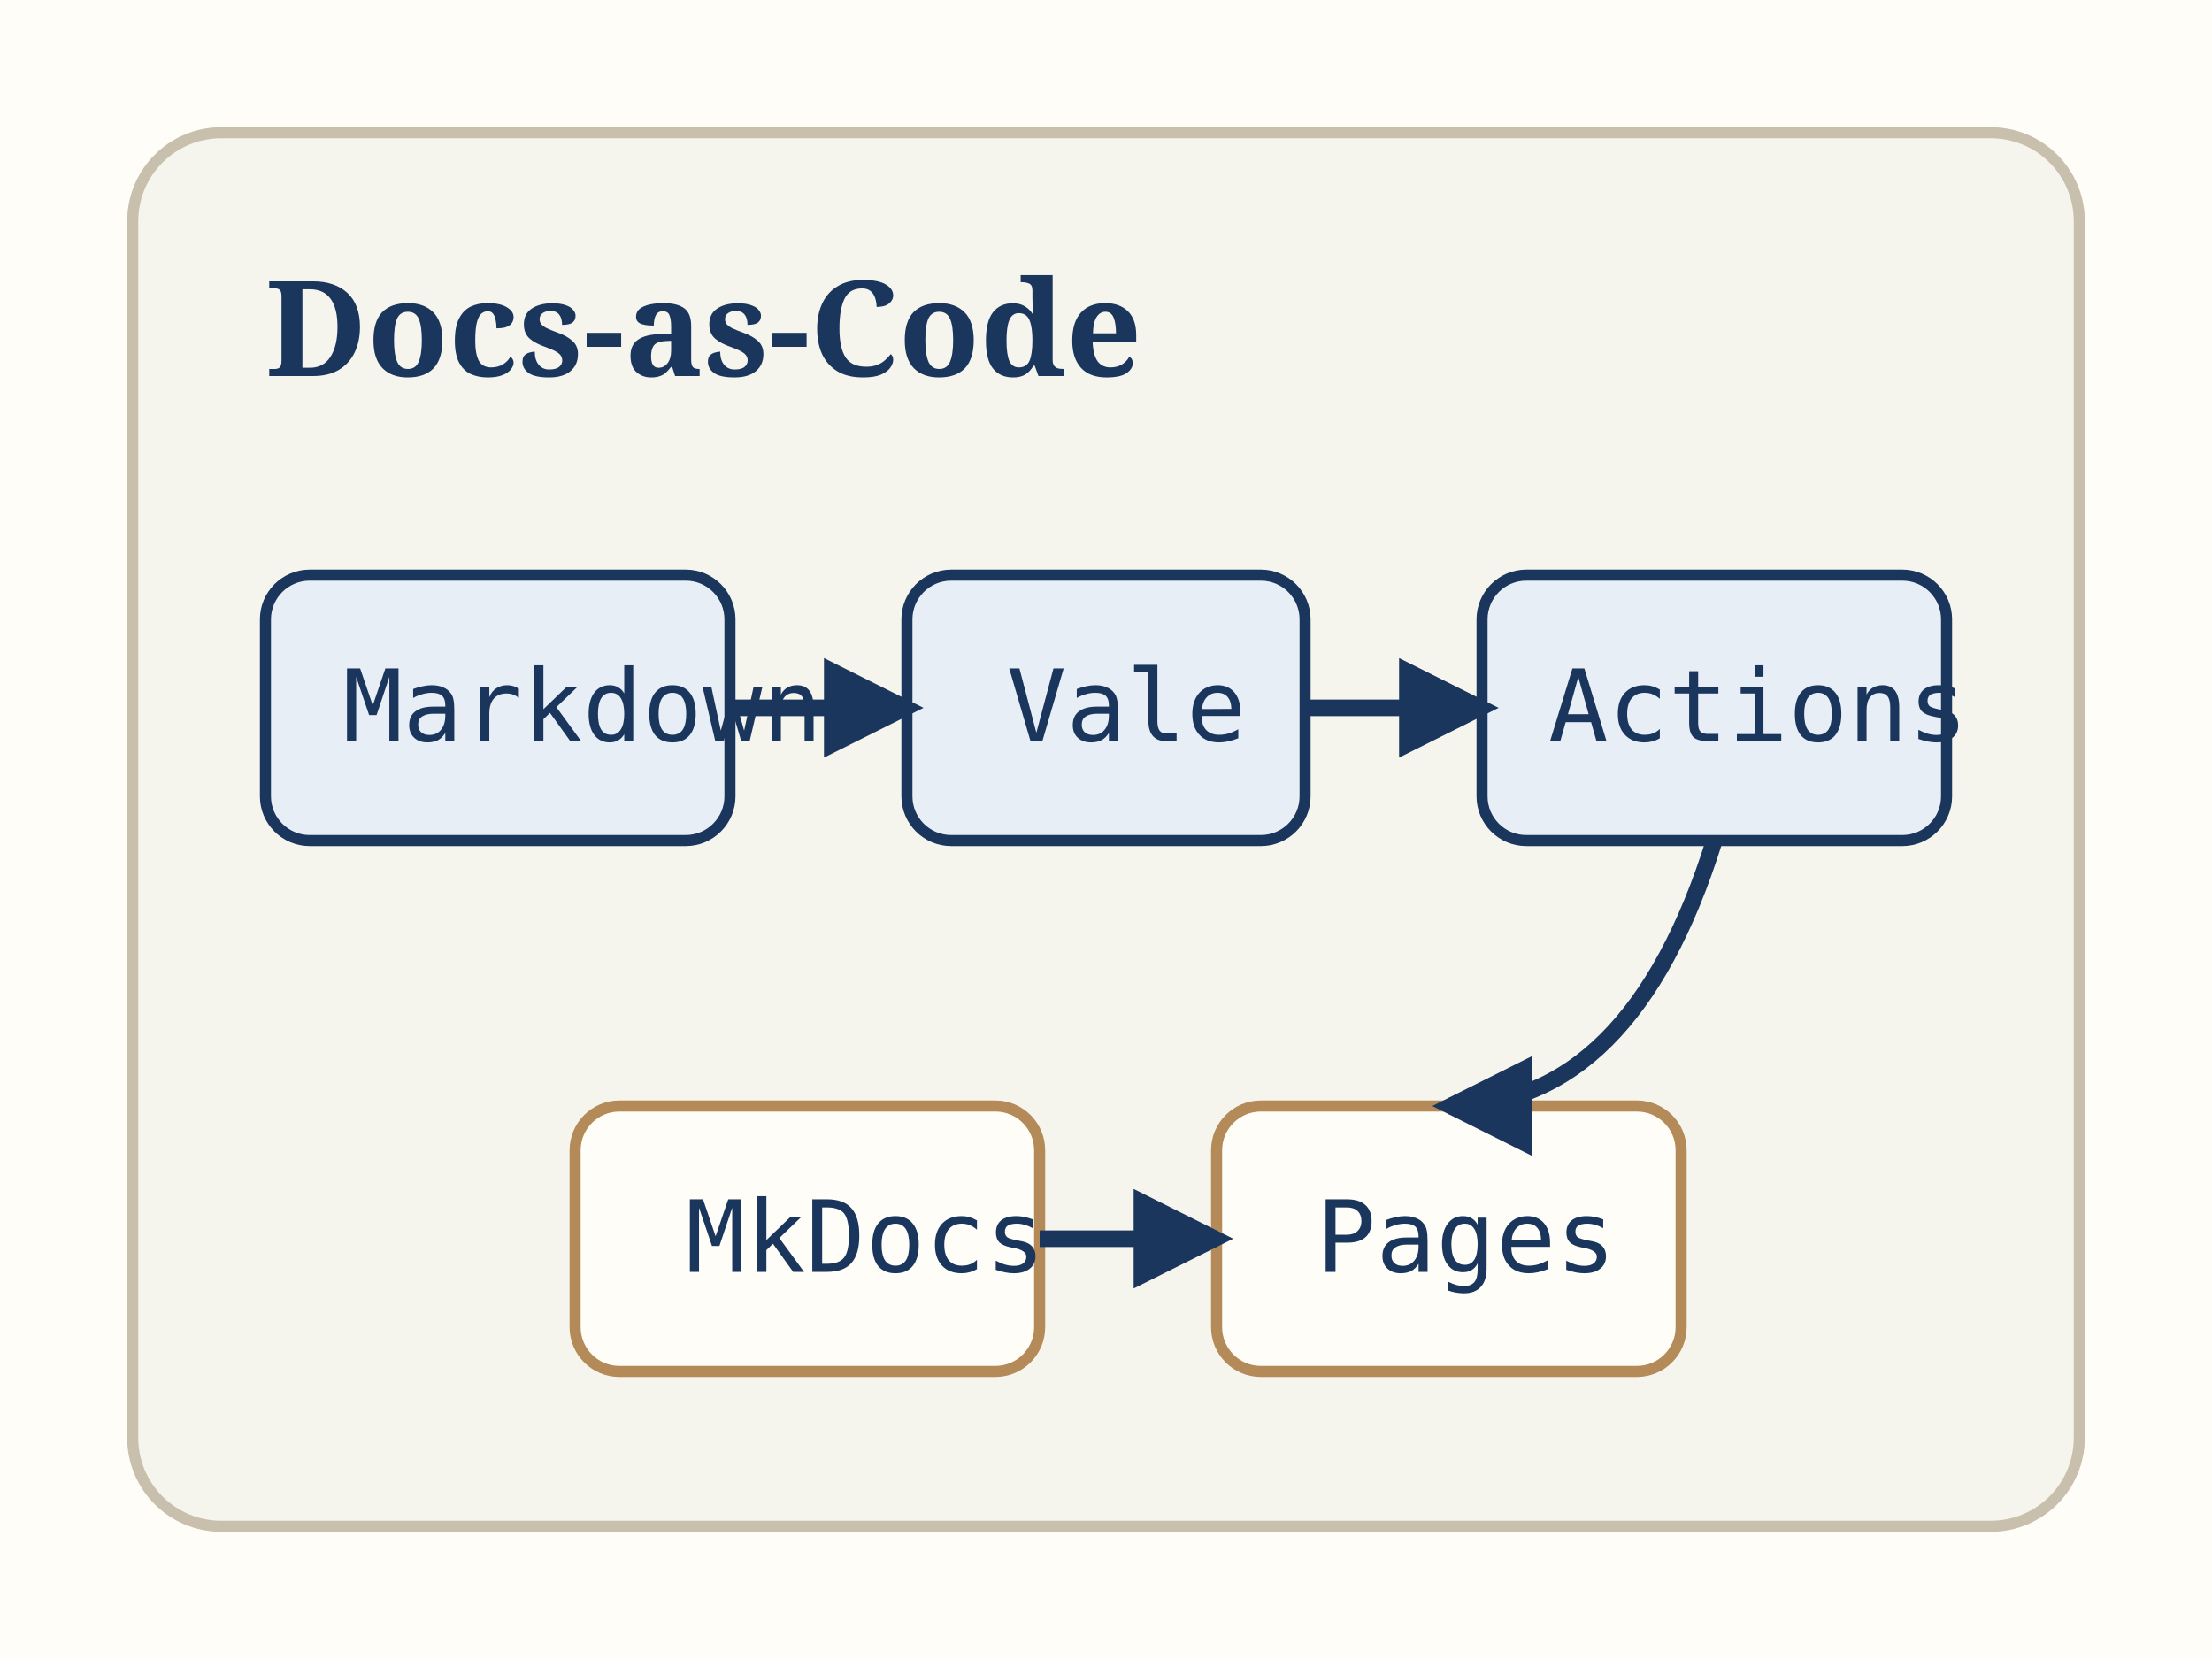
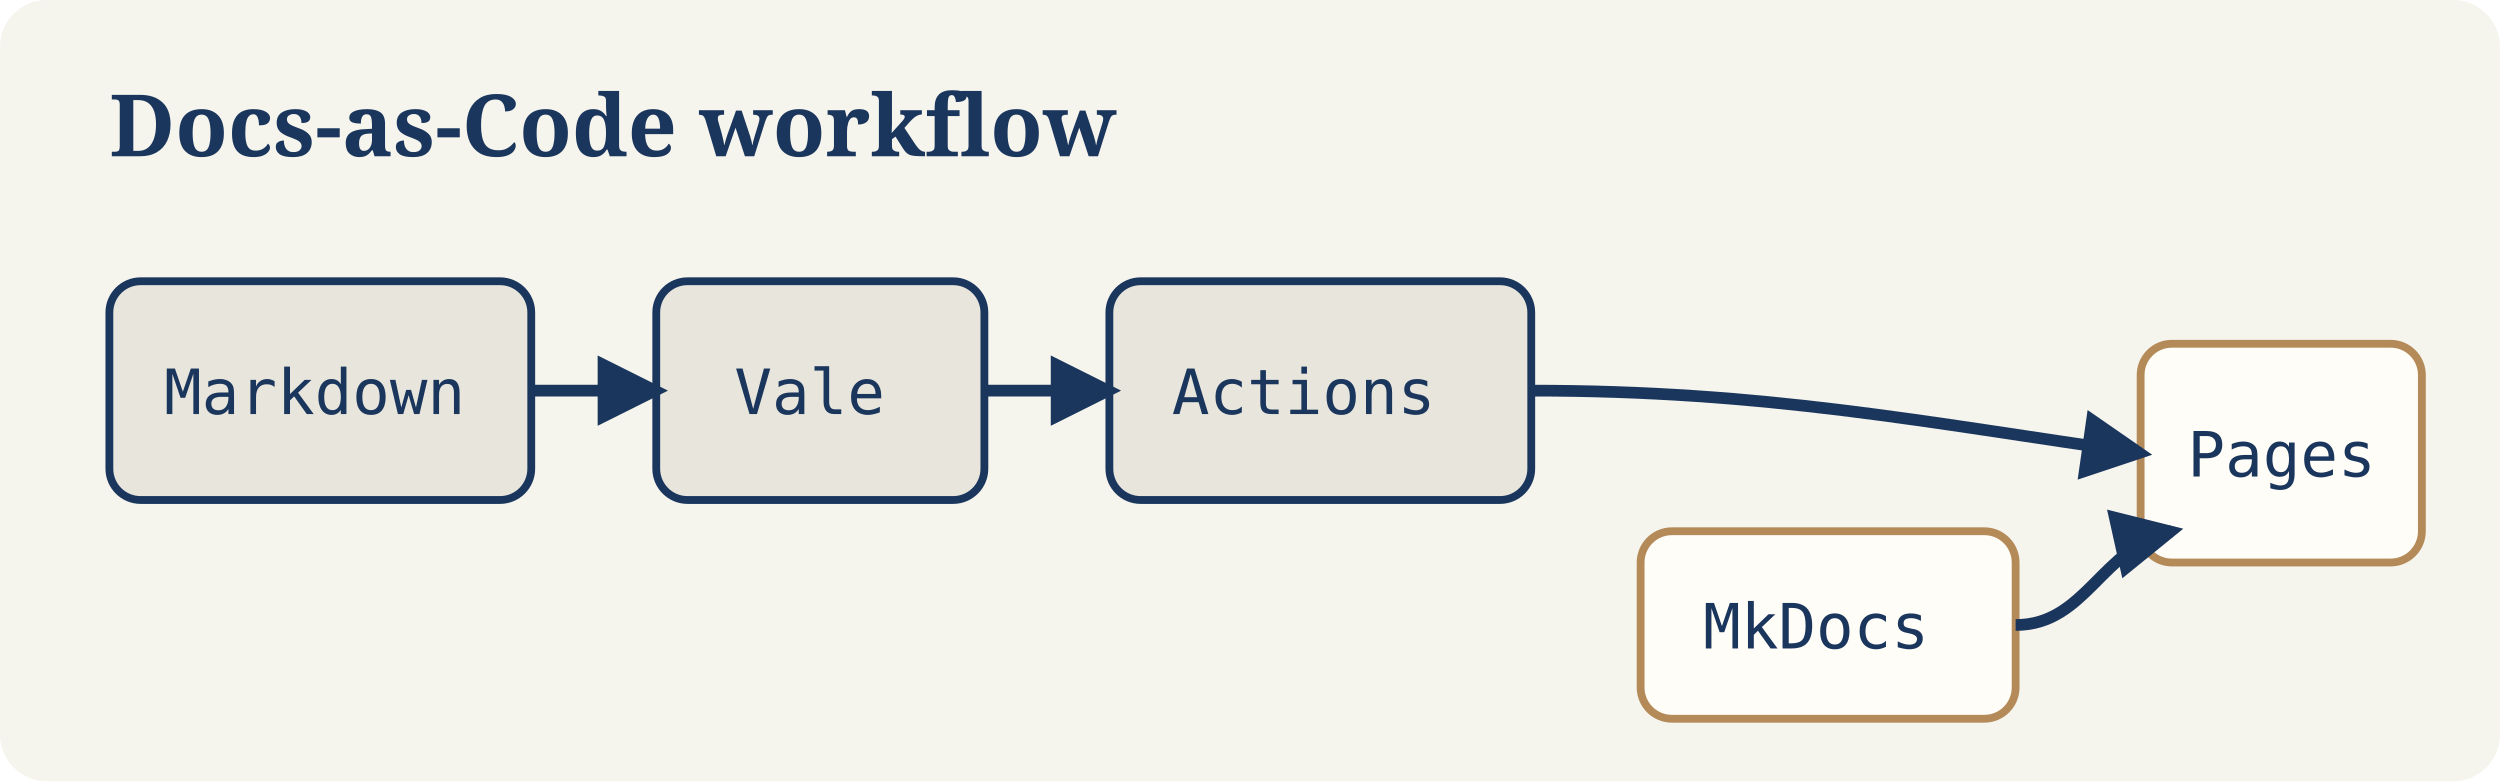
- <svg xmlns="http://www.w3.org/2000/svg" width="200" height="150" viewBox="0 0 200 150" role="img" aria-labelledby="title desc">
-   <rect width="200" height="150" fill="#fffdf7" />
-   <rect x="12" y="12" width="176" height="126" rx="8" fill="#f5f4ed" stroke="#c8bfad" />
-   <g fill="#1b365d" font-family="Georgia, serif" font-size="12" font-weight="600">
-     <text x="24" y="34">Docs-as-Code</text>
-   </g>
-   <g font-family="Consolas, monospace" font-size="9" fill="#1b365d">
-     <rect x="24" y="52" width="42" height="24" rx="4" fill="#e8eef6" stroke="#1b365d" />
-     <text x="31" y="67">Markdown</text>
-     <rect x="82" y="52" width="36" height="24" rx="4" fill="#e8eef6" stroke="#1b365d" />
-     <text x="91" y="67">Vale</text>
-     <rect x="134" y="52" width="42" height="24" rx="4" fill="#e8eef6" stroke="#1b365d" />
-     <text x="140" y="67">Actions</text>
-     <rect x="52" y="100" width="42" height="24" rx="4" fill="#fffdf7" stroke="#b38a58" />
-     <text x="62" y="115">MkDocs</text>
-     <rect x="110" y="100" width="42" height="24" rx="4" fill="#fffdf7" stroke="#b38a58" />
-     <text x="119" y="115">Pages</text>
+ <svg xmlns="http://www.w3.org/2000/svg" width="320" height="100" viewBox="0 0 320 100" role="img" aria-labelledby="title desc">
+   <rect width="320" height="100" rx="6" fill="#f5f4ed" />
+   <text x="14" y="20" fill="#1b365d" font-family="Georgia, serif" font-size="11" font-weight="600">Docs-as-Code workflow</text>
+   <g font-family="Consolas, monospace" font-size="8" fill="#1b365d">
+     <rect x="14" y="36" width="54" height="28" rx="4" fill="#e8e6dc" stroke="#1b365d" />
+     <text x="21" y="53">Markdown</text>
+     <rect x="84" y="36" width="42" height="28" rx="4" fill="#e8e6dc" stroke="#1b365d" />
+     <text x="94" y="53">Vale</text>
+     <rect x="142" y="36" width="54" height="28" rx="4" fill="#e8e6dc" stroke="#1b365d" />
+     <text x="150" y="53">Actions</text>
+     <rect x="210" y="68" width="48" height="24" rx="4" fill="#fffdf7" stroke="#b38a58" />
+     <text x="218" y="83">MkDocs</text>
+     <rect x="274" y="44" width="36" height="28" rx="4" fill="#fffdf7" stroke="#b38a58" />
+     <text x="280" y="61">Pages</text>
  </g>
  <g stroke="#1b365d" stroke-width="1.5" fill="none" marker-end="url(#arrow)">
-     <path d="M66 64 H82" />
-     <path d="M118 64 H134" />
-     <path d="M155 76 C150 92 142 100 131 100" />
-     <path d="M94 112 H110" />
+     <path d="M68 50 H84" />
+     <path d="M126 50 H142" />
+     <path d="M196 50 C226 50 246 54 274 58" />
+     <path d="M258 80 C267 80 269 70 278 68" />
  </g>
  <defs>
    <marker id="arrow" markerWidth="6" markerHeight="6" refX="5" refY="3" orient="auto">
      <path d="M0 0 L6 3 L0 6 Z" fill="#1b365d" />
    </marker>
  </defs>
</svg>
